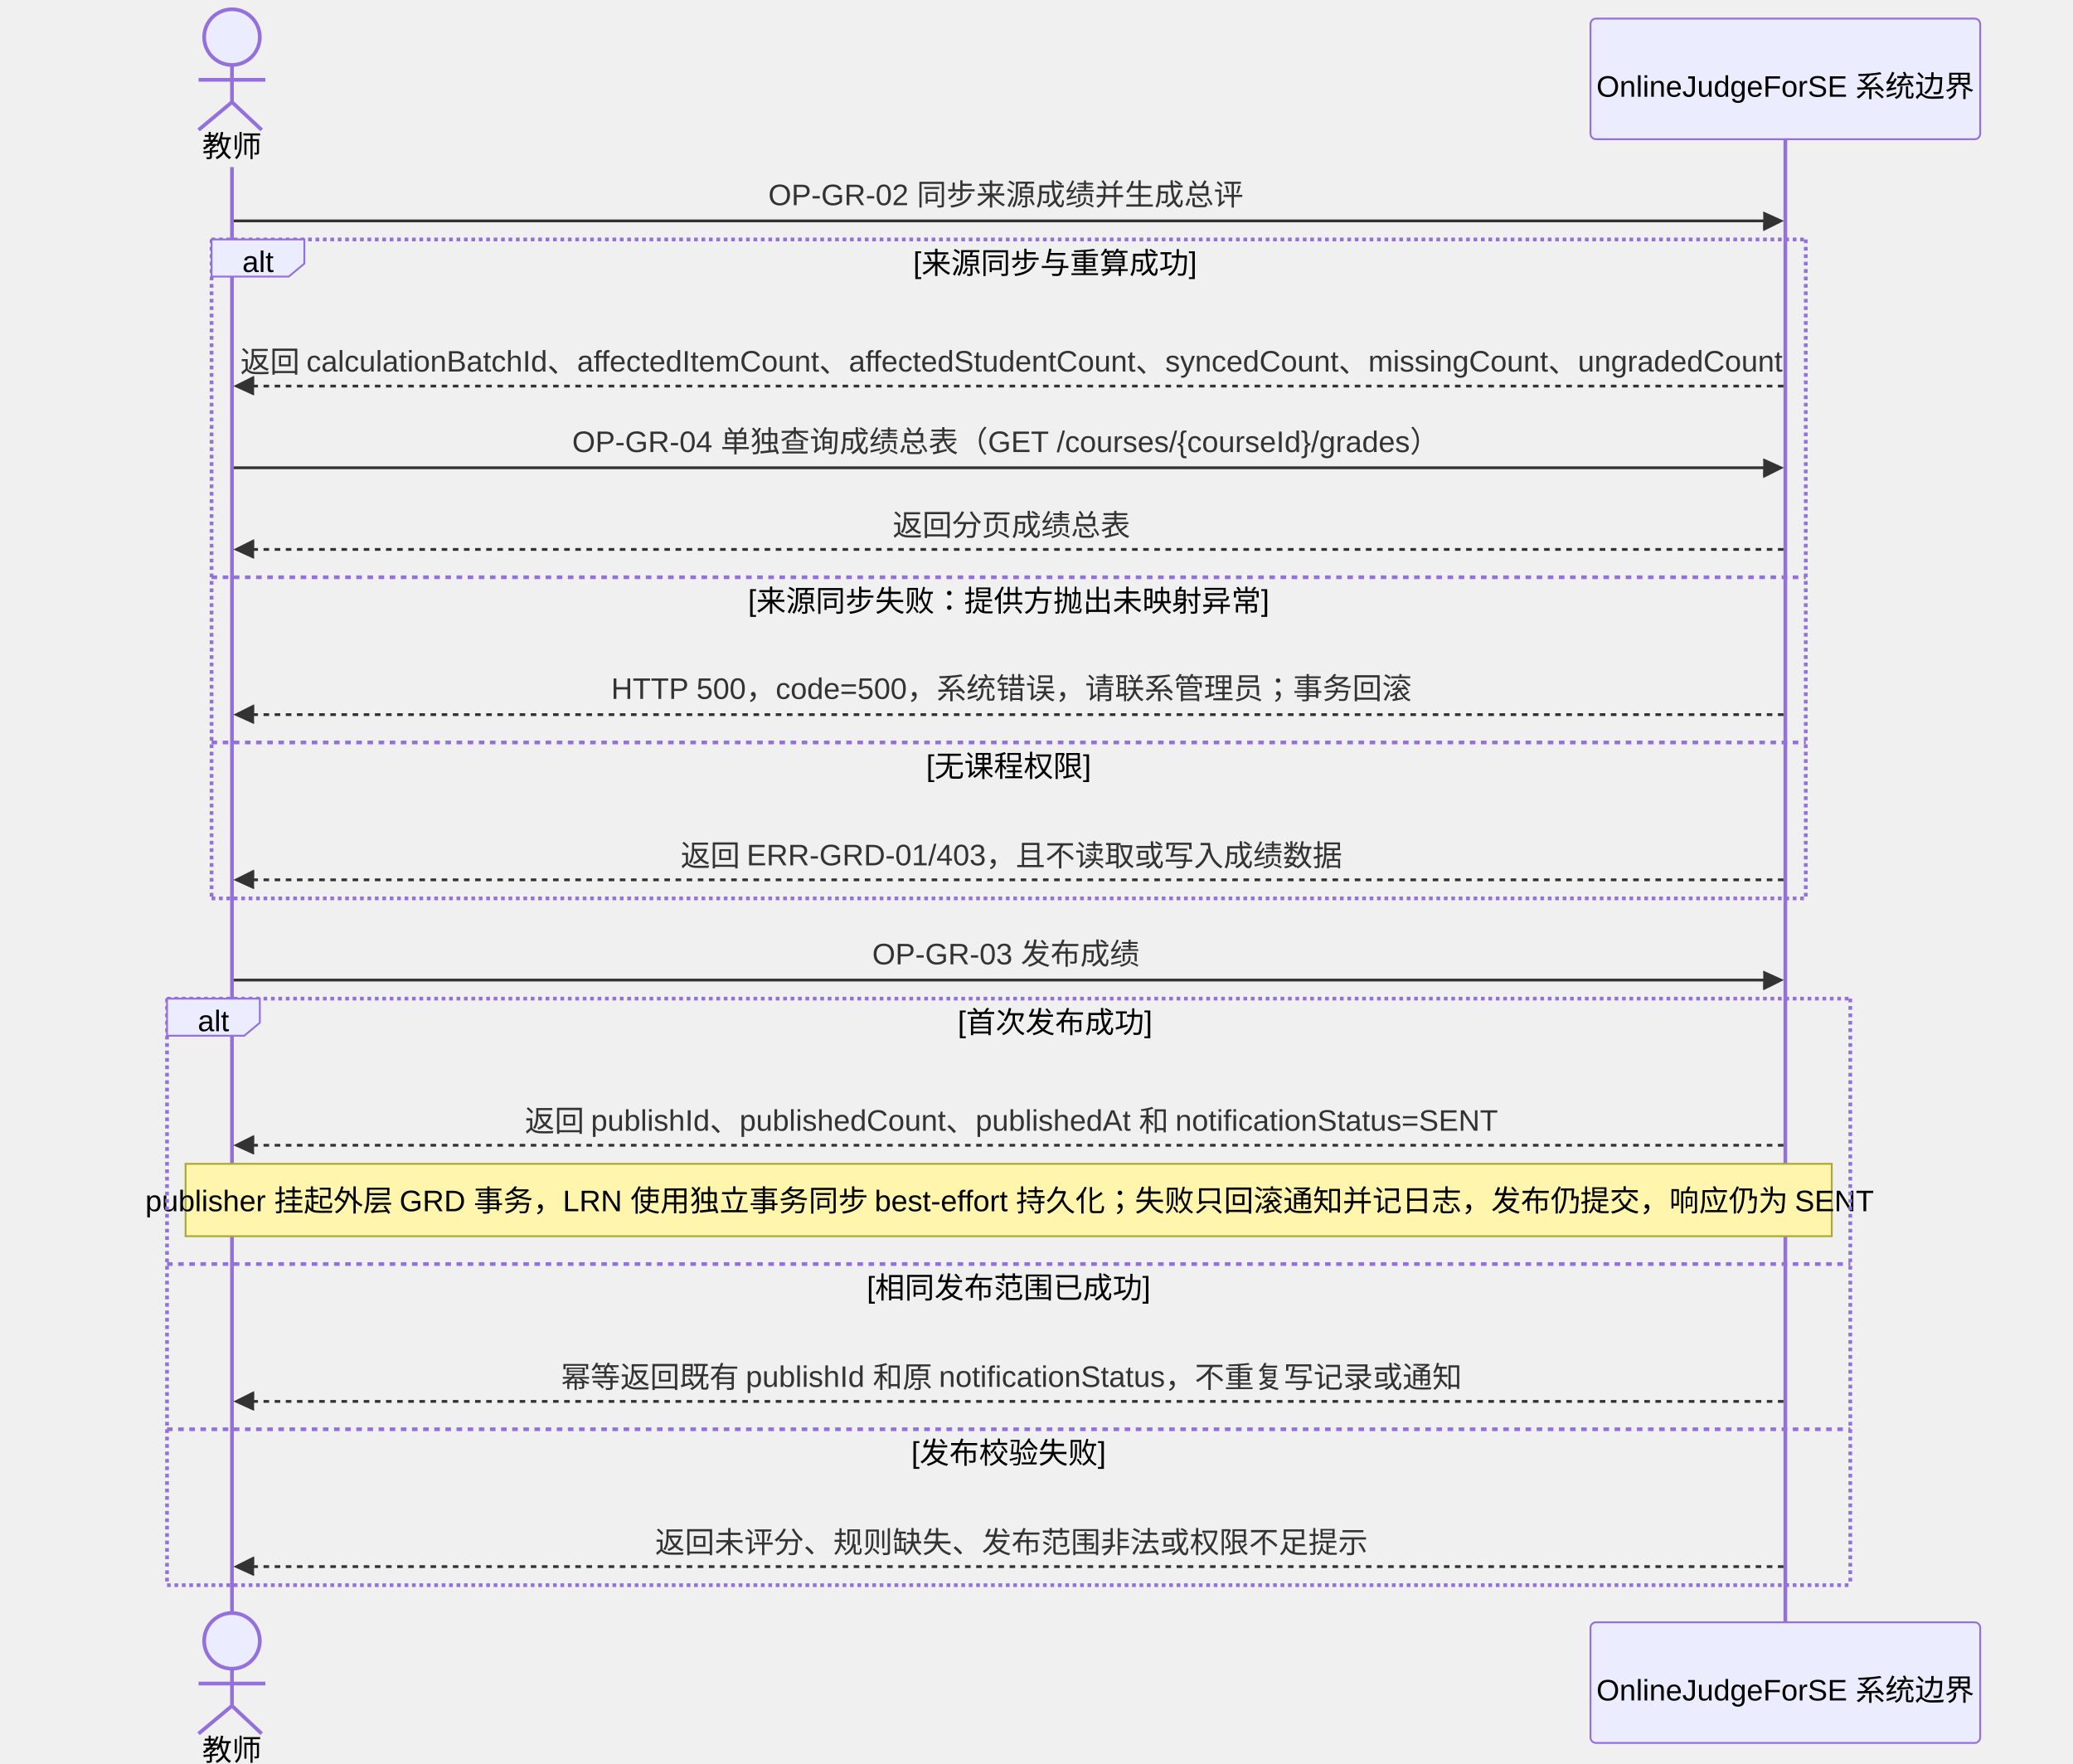
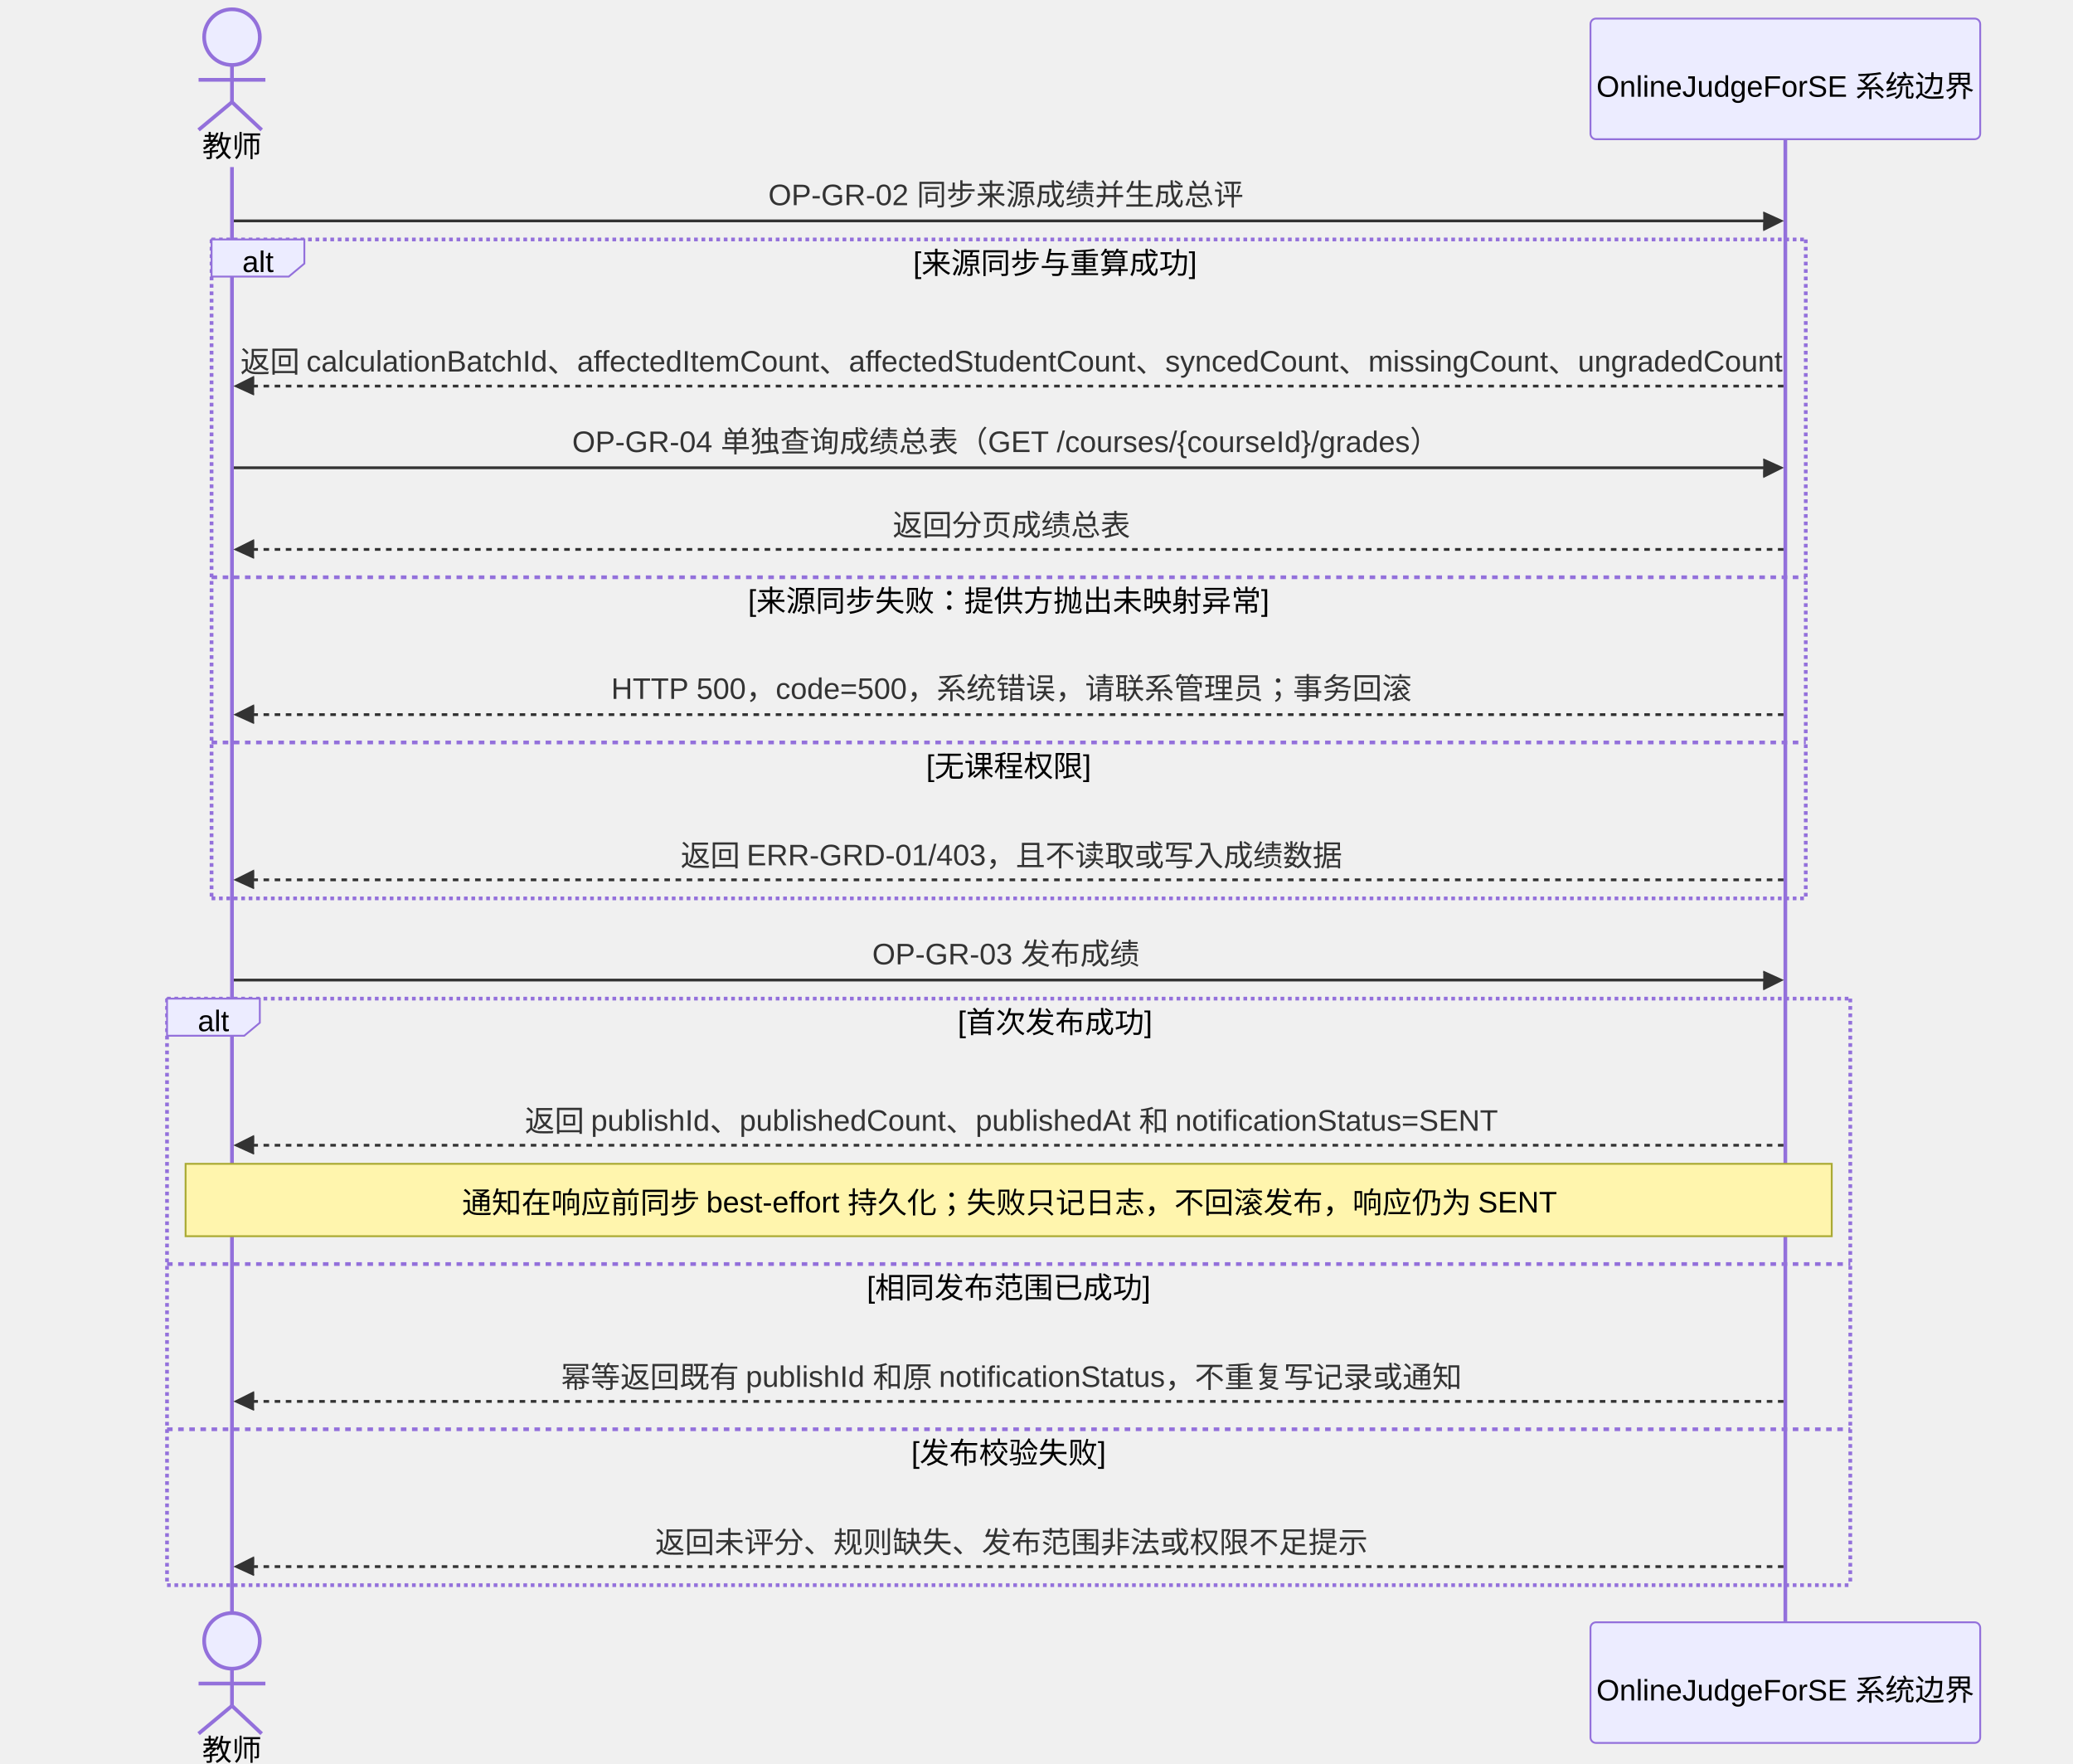
<svg xmlns="http://www.w3.org/2000/svg" id="my-svg" width="100%" style="max-width: 1117px; background-color: white;" viewBox="-50 -10 1117 950" role="graphics-document document" aria-roledescription="sequence">
  <g>
    <rect x="807" y="864" fill="#eaeaea" stroke="#666" width="210" height="65" name="System" rx="3" ry="3" class="actor actor-bottom" />
    <text x="912" y="896.5" dominant-baseline="central" alignment-baseline="central" class="actor actor-box" style="text-anchor: middle; font-size: 16px; font-weight: 400;">
      <tspan x="912" dy="0">OnlineJudgeForSE 系统边界</tspan>
    </text>
  </g>
  <g />
  <g>
    <line id="actor1" x1="912" y1="65" x2="912" y2="864" class="actor-line 200" stroke-width="0.5px" stroke="#999" name="System" data-et="life-line" data-id="System" />
    <g id="root-1" data-et="participant" data-type="participant" data-id="System">
      <rect x="807" y="0" fill="#eaeaea" stroke="#666" width="210" height="65" name="System" rx="3" ry="3" class="actor actor-top" />
      <text x="912" y="32.5" dominant-baseline="central" alignment-baseline="central" class="actor actor-box" style="text-anchor: middle; font-size: 16px; font-weight: 400;">
        <tspan x="912" dy="0">OnlineJudgeForSE 系统边界</tspan>
      </text>
    </g>
  </g>
  <g>
    <line id="actor0" x1="75" y1="80" x2="75" y2="864" class="actor-line 200" stroke-width="0.5px" stroke="#999" name="Teacher" data-et="life-line" data-id="Teacher" />
  </g>
  <style>#my-svg{font-family:"trebuchet ms",verdana,arial,sans-serif;font-size:16px;fill:#333;}@keyframes edge-animation-frame{from{stroke-dashoffset:0;}}@keyframes dash{to{stroke-dashoffset:0;}}#my-svg .edge-animation-slow{stroke-dasharray:9,5!important;stroke-dashoffset:900;animation:dash 50s linear infinite;stroke-linecap:round;}#my-svg .edge-animation-fast{stroke-dasharray:9,5!important;stroke-dashoffset:900;animation:dash 20s linear infinite;stroke-linecap:round;}#my-svg .error-icon{fill:#552222;}#my-svg .error-text{fill:#552222;stroke:#552222;}#my-svg .edge-thickness-normal{stroke-width:1px;}#my-svg .edge-thickness-thick{stroke-width:3.5px;}#my-svg .edge-pattern-solid{stroke-dasharray:0;}#my-svg .edge-thickness-invisible{stroke-width:0;fill:none;}#my-svg .edge-pattern-dashed{stroke-dasharray:3;}#my-svg .edge-pattern-dotted{stroke-dasharray:2;}#my-svg .marker{fill:#333333;stroke:#333333;}#my-svg .marker.cross{stroke:#333333;}#my-svg svg{font-family:"trebuchet ms",verdana,arial,sans-serif;font-size:16px;}#my-svg p{margin:0;}#my-svg .actor{stroke:#9370DB;fill:#ECECFF;stroke-width:1;}#my-svg rect.actor.outer-path[data-look="neo"]{filter:drop-shadow(1px 2px 2px rgba(185, 185, 185, 1));}#my-svg rect.note[data-look="neo"]{stroke:#aaaa33;fill:#fff5ad;filter:drop-shadow(1px 2px 2px rgba(185, 185, 185, 1));}#my-svg text.actor&gt;tspan{fill:black;stroke:none;}#my-svg .actor-line{stroke:#9370DB;}#my-svg .innerArc{stroke-width:1.5;stroke-dasharray:none;}#my-svg .messageLine0{stroke-width:1.5;stroke-dasharray:none;stroke:#333;}#my-svg .messageLine1{stroke-width:1.5;stroke-dasharray:2,2;stroke:#333;}#my-svg [id$="-arrowhead"] path{fill:#333;stroke:#333;}#my-svg .sequenceNumber{fill:white;}#my-svg [id$="-sequencenumber"]{fill:#333;}#my-svg [id$="-crosshead"] path{fill:#333;stroke:#333;}#my-svg .messageText{fill:#333;stroke:none;}#my-svg .labelBox{stroke:#9370DB;fill:#ECECFF;filter:none;}#my-svg .labelText,#my-svg .labelText&gt;tspan{fill:black;stroke:none;}#my-svg .loopText,#my-svg .loopText&gt;tspan{fill:black;stroke:none;}#my-svg .sectionTitle,#my-svg .sectionTitle&gt;tspan{fill:black;stroke:none;}#my-svg .loopLine{stroke-width:2px;stroke-dasharray:2,2;stroke:#9370DB;fill:#9370DB;}#my-svg .note{stroke:#aaaa33;fill:#fff5ad;}#my-svg .noteText,#my-svg .noteText&gt;tspan{fill:black;stroke:none;font-weight:normal;}#my-svg .activation0{fill:#f4f4f4;stroke:#666;}#my-svg .activation1{fill:#f4f4f4;stroke:#666;}#my-svg .activation2{fill:#f4f4f4;stroke:#666;}#my-svg .actorPopupMenu{position:absolute;}#my-svg .actorPopupMenuPanel{position:absolute;fill:#ECECFF;box-shadow:0px 8px 16px 0px rgba(0,0,0,0.2);filter:drop-shadow(3px 5px 2px rgb(0 0 0 / 0.4));}#my-svg .actor-man circle,#my-svg line{fill:#ECECFF;stroke-width:2px;}#my-svg g rect.rect{filter:drop-shadow(1px 2px 2px rgba(185, 185, 185, 1));stroke:#9370DB;}#my-svg .node .neo-node{stroke:#9370DB;}#my-svg [data-look="neo"].node rect,#my-svg [data-look="neo"].cluster rect,#my-svg [data-look="neo"].node polygon{stroke:#9370DB;filter:drop-shadow(1px 2px 2px rgba(185, 185, 185, 1));}#my-svg [data-look="neo"].node path{stroke:#9370DB;stroke-width:1px;}#my-svg [data-look="neo"].node .outer-path{filter:drop-shadow(1px 2px 2px rgba(185, 185, 185, 1));}#my-svg [data-look="neo"].node .neo-line path{stroke:#9370DB;filter:none;}#my-svg [data-look="neo"].node circle{stroke:#9370DB;filter:drop-shadow(1px 2px 2px rgba(185, 185, 185, 1));}#my-svg [data-look="neo"].node circle .state-start{fill:#000000;}#my-svg [data-look="neo"].icon-shape .icon{fill:#9370DB;filter:drop-shadow(1px 2px 2px rgba(185, 185, 185, 1));}#my-svg [data-look="neo"].icon-shape .icon-neo path{stroke:#9370DB;filter:drop-shadow(1px 2px 2px rgba(185, 185, 185, 1));}#my-svg :root{--mermaid-font-family:"trebuchet ms",verdana,arial,sans-serif;}</style>
  <g />
  <defs>
    <symbol id="my-svg-computer" width="24" height="24">
      <path transform="scale(.5)" d="M2 2v13h20v-13h-20zm18 11h-16v-9h16v9zm-10.228 6l.466-1h3.524l.467 1h-4.457zm14.228 3h-24l2-6h2.104l-1.33 4h18.45l-1.297-4h2.073l2 6zm-5-10h-14v-7h14v7z" />
    </symbol>
  </defs>
  <defs>
    <symbol id="my-svg-database" fill-rule="evenodd" clip-rule="evenodd">
      <path transform="scale(.5)" d="M12.258.001l.256.004.255.005.253.008.251.01.249.012.247.015.246.016.242.019.241.02.239.023.236.024.233.027.231.028.229.031.225.032.223.034.22.036.217.038.214.04.211.041.208.043.205.045.201.046.198.048.194.05.191.051.187.053.183.054.18.056.175.057.172.059.168.06.163.061.16.063.155.064.15.066.074.033.073.033.071.034.07.034.069.035.068.035.067.035.066.035.064.036.064.036.062.036.06.036.06.037.058.037.058.037.055.038.055.038.053.038.052.038.051.039.05.039.048.039.047.039.045.04.044.04.043.04.041.04.04.041.039.041.037.041.036.041.034.041.033.042.032.042.03.042.029.042.027.042.026.043.024.043.023.043.021.043.02.043.018.044.017.043.015.044.013.044.012.044.011.045.009.044.007.045.006.045.004.045.002.045.001.045v17l-.001.045-.002.045-.004.045-.006.045-.007.045-.009.044-.011.045-.012.044-.013.044-.015.044-.017.043-.018.044-.02.043-.021.043-.023.043-.024.043-.026.043-.027.042-.029.042-.03.042-.032.042-.033.042-.034.041-.036.041-.037.041-.039.041-.04.041-.041.04-.043.04-.044.04-.045.04-.047.039-.048.039-.05.039-.051.039-.052.038-.053.038-.055.038-.055.038-.058.037-.058.037-.06.037-.06.036-.062.036-.064.036-.064.036-.066.035-.067.035-.068.035-.069.035-.07.034-.071.034-.073.033-.074.033-.15.066-.155.064-.16.063-.163.061-.168.06-.172.059-.175.057-.18.056-.183.054-.187.053-.191.051-.194.05-.198.048-.201.046-.205.045-.208.043-.211.041-.214.04-.217.038-.22.036-.223.034-.225.032-.229.031-.231.028-.233.027-.236.024-.239.023-.241.02-.242.019-.246.016-.247.015-.249.012-.251.01-.253.008-.255.005-.256.004-.258.001-.258-.001-.256-.004-.255-.005-.253-.008-.251-.01-.249-.012-.247-.015-.245-.016-.243-.019-.241-.02-.238-.023-.236-.024-.234-.027-.231-.028-.228-.031-.226-.032-.223-.034-.22-.036-.217-.038-.214-.04-.211-.041-.208-.043-.204-.045-.201-.046-.198-.048-.195-.05-.19-.051-.187-.053-.184-.054-.179-.056-.176-.057-.172-.059-.167-.06-.164-.061-.159-.063-.155-.064-.151-.066-.074-.033-.072-.033-.072-.034-.07-.034-.069-.035-.068-.035-.067-.035-.066-.035-.064-.036-.063-.036-.062-.036-.061-.036-.06-.037-.058-.037-.057-.037-.056-.038-.055-.038-.053-.038-.052-.038-.051-.039-.049-.039-.049-.039-.046-.039-.046-.04-.044-.04-.043-.04-.041-.04-.04-.041-.039-.041-.037-.041-.036-.041-.034-.041-.033-.042-.032-.042-.03-.042-.029-.042-.027-.042-.026-.043-.024-.043-.023-.043-.021-.043-.02-.043-.018-.044-.017-.043-.015-.044-.013-.044-.012-.044-.011-.045-.009-.044-.007-.045-.006-.045-.004-.045-.002-.045-.001-.045v-17l.001-.045.002-.045.004-.045.006-.045.007-.045.009-.044.011-.045.012-.044.013-.044.015-.044.017-.043.018-.044.02-.043.021-.043.023-.043.024-.043.026-.043.027-.042.029-.042.03-.042.032-.042.033-.042.034-.041.036-.041.037-.041.039-.041.04-.041.041-.04.043-.04.044-.04.046-.04.046-.039.049-.039.049-.039.051-.039.052-.038.053-.038.055-.038.056-.038.057-.037.058-.037.06-.037.061-.036.062-.036.063-.036.064-.036.066-.035.067-.035.068-.035.069-.035.07-.034.072-.034.072-.033.074-.033.151-.066.155-.064.159-.063.164-.061.167-.06.172-.059.176-.057.179-.056.184-.054.187-.053.19-.051.195-.05.198-.048.201-.046.204-.045.208-.043.211-.041.214-.04.217-.038.22-.036.223-.034.226-.032.228-.031.231-.028.234-.027.236-.024.238-.023.241-.02.243-.019.245-.016.247-.015.249-.012.251-.01.253-.008.255-.005.256-.004.258-.001.258.001zm-9.258 20.499v.01l.001.021.003.021.004.022.005.021.006.022.007.022.009.023.01.022.011.023.012.023.013.023.015.023.016.024.017.023.018.024.019.024.021.024.022.025.023.024.024.025.052.049.056.05.061.051.066.051.07.051.075.051.079.052.084.052.088.052.092.052.097.052.102.051.105.052.11.052.114.051.119.051.123.051.127.05.131.05.135.05.139.048.144.049.147.047.152.047.155.047.16.045.163.045.167.043.171.043.176.041.178.041.183.039.187.039.19.037.194.035.197.035.202.033.204.031.209.03.212.029.216.027.219.025.222.024.226.021.23.02.233.018.236.016.24.015.243.012.246.01.249.008.253.005.256.004.259.001.26-.001.257-.004.254-.005.25-.008.247-.011.244-.012.241-.014.237-.016.233-.018.231-.021.226-.021.224-.024.22-.026.216-.027.212-.028.21-.031.205-.031.202-.034.198-.034.194-.036.191-.037.187-.039.183-.04.179-.04.175-.042.172-.043.168-.044.163-.045.16-.046.155-.046.152-.047.148-.048.143-.049.139-.049.136-.05.131-.05.126-.05.123-.051.118-.052.114-.051.11-.052.106-.052.101-.052.096-.052.092-.052.088-.053.083-.051.079-.052.074-.052.07-.051.065-.051.06-.051.056-.05.051-.05.023-.024.023-.025.021-.024.02-.024.019-.024.018-.024.017-.024.015-.023.014-.024.013-.023.012-.023.01-.023.01-.022.008-.022.006-.022.006-.022.004-.022.004-.021.001-.021.001-.021v-4.127l-.077.055-.08.053-.083.054-.085.053-.087.052-.09.052-.093.051-.095.05-.097.05-.1.049-.102.049-.105.048-.106.047-.109.047-.111.046-.114.045-.115.045-.118.044-.12.043-.122.042-.124.042-.126.041-.128.04-.13.04-.132.038-.134.038-.135.037-.138.037-.139.035-.142.035-.143.034-.144.033-.147.032-.148.031-.15.03-.151.03-.153.029-.154.027-.156.027-.158.026-.159.025-.161.024-.162.023-.163.022-.165.021-.166.02-.167.019-.169.018-.169.017-.171.016-.173.015-.173.014-.175.013-.175.012-.177.011-.178.01-.179.008-.179.008-.181.006-.182.005-.182.004-.184.003-.184.002h-.37l-.184-.002-.184-.003-.182-.004-.182-.005-.181-.006-.179-.008-.179-.008-.178-.01-.176-.011-.176-.012-.175-.013-.173-.014-.172-.015-.171-.016-.17-.017-.169-.018-.167-.019-.166-.02-.165-.021-.163-.022-.162-.023-.161-.024-.159-.025-.157-.026-.156-.027-.155-.027-.153-.029-.151-.03-.15-.03-.148-.031-.146-.032-.145-.033-.143-.034-.141-.035-.14-.035-.137-.037-.136-.037-.134-.038-.132-.038-.13-.04-.128-.04-.126-.041-.124-.042-.122-.042-.12-.044-.117-.043-.116-.045-.113-.045-.112-.046-.109-.047-.106-.047-.105-.048-.102-.049-.1-.049-.097-.05-.095-.05-.093-.052-.09-.051-.087-.052-.085-.053-.083-.054-.08-.054-.077-.054v4.127zm0-5.654v.011l.001.021.003.021.004.021.005.022.006.022.007.022.009.022.01.022.011.023.012.023.013.023.015.024.016.023.017.024.018.024.019.024.021.024.022.024.023.025.024.024.052.05.056.05.061.05.066.051.07.051.075.052.079.051.084.052.088.052.092.052.097.052.102.052.105.052.11.051.114.051.119.052.123.05.127.051.131.05.135.049.139.049.144.048.147.048.152.047.155.046.16.045.163.045.167.044.171.042.176.042.178.04.183.04.187.038.19.037.194.036.197.034.202.033.204.032.209.03.212.028.216.027.219.025.222.024.226.022.23.02.233.018.236.016.24.014.243.012.246.01.249.008.253.006.256.003.259.001.26-.001.257-.003.254-.006.25-.008.247-.01.244-.012.241-.015.237-.016.233-.018.231-.02.226-.022.224-.024.22-.025.216-.027.212-.029.21-.03.205-.032.202-.033.198-.035.194-.036.191-.037.187-.039.183-.039.179-.041.175-.042.172-.043.168-.044.163-.045.16-.045.155-.047.152-.047.148-.048.143-.048.139-.05.136-.049.131-.05.126-.051.123-.051.118-.051.114-.052.11-.052.106-.052.101-.052.096-.052.092-.052.088-.052.083-.052.079-.052.074-.051.07-.052.065-.051.06-.05.056-.051.051-.049.023-.025.023-.024.021-.025.02-.024.019-.024.018-.024.017-.024.015-.023.014-.023.013-.024.012-.022.01-.023.01-.023.008-.022.006-.022.006-.022.004-.021.004-.022.001-.021.001-.021v-4.139l-.077.054-.08.054-.083.054-.085.052-.087.053-.09.051-.093.051-.095.051-.097.05-.1.049-.102.049-.105.048-.106.047-.109.047-.111.046-.114.045-.115.044-.118.044-.12.044-.122.042-.124.042-.126.041-.128.04-.13.039-.132.039-.134.038-.135.037-.138.036-.139.036-.142.035-.143.033-.144.033-.147.033-.148.031-.15.03-.151.03-.153.028-.154.028-.156.027-.158.026-.159.025-.161.024-.162.023-.163.022-.165.021-.166.02-.167.019-.169.018-.169.017-.171.016-.173.015-.173.014-.175.013-.175.012-.177.011-.178.009-.179.009-.179.007-.181.007-.182.005-.182.004-.184.003-.184.002h-.37l-.184-.002-.184-.003-.182-.004-.182-.005-.181-.007-.179-.007-.179-.009-.178-.009-.176-.011-.176-.012-.175-.013-.173-.014-.172-.015-.171-.016-.17-.017-.169-.018-.167-.019-.166-.02-.165-.021-.163-.022-.162-.023-.161-.024-.159-.025-.157-.026-.156-.027-.155-.028-.153-.028-.151-.03-.15-.03-.148-.031-.146-.033-.145-.033-.143-.033-.141-.035-.14-.036-.137-.036-.136-.037-.134-.038-.132-.039-.13-.039-.128-.04-.126-.041-.124-.042-.122-.043-.12-.043-.117-.044-.116-.044-.113-.046-.112-.046-.109-.046-.106-.047-.105-.048-.102-.049-.1-.049-.097-.05-.095-.051-.093-.051-.09-.051-.087-.053-.085-.052-.083-.054-.08-.054-.077-.054v4.139zm0-5.666v.011l.001.02.003.022.004.021.005.022.006.021.007.022.009.023.01.022.011.023.012.023.013.023.015.023.016.024.017.024.018.023.019.024.021.025.022.024.023.024.024.025.052.05.056.05.061.05.066.051.07.051.075.052.079.051.084.052.088.052.092.052.097.052.102.052.105.051.11.052.114.051.119.051.123.051.127.05.131.05.135.05.139.049.144.048.147.048.152.047.155.046.16.045.163.045.167.043.171.043.176.042.178.04.183.04.187.038.19.037.194.036.197.034.202.033.204.032.209.03.212.028.216.027.219.025.222.024.226.021.23.02.233.018.236.017.24.014.243.012.246.01.249.008.253.006.256.003.259.001.26-.001.257-.003.254-.006.25-.008.247-.01.244-.013.241-.014.237-.016.233-.018.231-.02.226-.022.224-.024.22-.025.216-.027.212-.029.21-.03.205-.032.202-.033.198-.035.194-.036.191-.037.187-.039.183-.039.179-.041.175-.042.172-.043.168-.044.163-.045.16-.045.155-.047.152-.047.148-.048.143-.049.139-.049.136-.049.131-.051.126-.05.123-.051.118-.052.114-.051.11-.052.106-.052.101-.052.096-.052.092-.052.088-.052.083-.052.079-.052.074-.052.07-.051.065-.051.06-.051.056-.05.051-.049.023-.025.023-.025.021-.024.02-.024.019-.024.018-.024.017-.024.015-.023.014-.024.013-.023.012-.023.01-.022.01-.023.008-.022.006-.022.006-.022.004-.022.004-.021.001-.021.001-.021v-4.153l-.077.054-.08.054-.083.053-.085.053-.087.053-.09.051-.093.051-.095.051-.097.05-.1.049-.102.048-.105.048-.106.048-.109.046-.111.046-.114.046-.115.044-.118.044-.12.043-.122.043-.124.042-.126.041-.128.04-.13.039-.132.039-.134.038-.135.037-.138.036-.139.036-.142.034-.143.034-.144.033-.147.032-.148.032-.15.03-.151.03-.153.028-.154.028-.156.027-.158.026-.159.024-.161.024-.162.023-.163.023-.165.021-.166.02-.167.019-.169.018-.169.017-.171.016-.173.015-.173.014-.175.013-.175.012-.177.01-.178.01-.179.009-.179.007-.181.006-.182.006-.182.004-.184.003-.184.001-.185.001-.185-.001-.184-.001-.184-.003-.182-.004-.182-.006-.181-.006-.179-.007-.179-.009-.178-.01-.176-.01-.176-.012-.175-.013-.173-.014-.172-.015-.171-.016-.17-.017-.169-.018-.167-.019-.166-.02-.165-.021-.163-.023-.162-.023-.161-.024-.159-.024-.157-.026-.156-.027-.155-.028-.153-.028-.151-.03-.15-.03-.148-.032-.146-.032-.145-.033-.143-.034-.141-.034-.14-.036-.137-.036-.136-.037-.134-.038-.132-.039-.13-.039-.128-.041-.126-.041-.124-.041-.122-.043-.12-.043-.117-.044-.116-.044-.113-.046-.112-.046-.109-.046-.106-.048-.105-.048-.102-.048-.1-.05-.097-.049-.095-.051-.093-.051-.09-.052-.087-.052-.085-.053-.083-.053-.08-.054-.077-.054v4.153zm8.74-8.179l-.257.004-.254.005-.25.008-.247.011-.244.012-.241.014-.237.016-.233.018-.231.021-.226.022-.224.023-.22.026-.216.027-.212.028-.21.031-.205.032-.202.033-.198.034-.194.036-.191.038-.187.038-.183.04-.179.041-.175.042-.172.043-.168.043-.163.045-.16.046-.155.046-.152.048-.148.048-.143.048-.139.049-.136.05-.131.05-.126.051-.123.051-.118.051-.114.052-.11.052-.106.052-.101.052-.096.052-.092.052-.088.052-.083.052-.079.052-.074.051-.07.052-.065.051-.06.05-.056.05-.051.05-.023.025-.023.024-.021.024-.02.025-.019.024-.018.024-.017.023-.015.024-.014.023-.013.023-.012.023-.01.023-.01.022-.008.022-.006.023-.006.021-.004.022-.004.021-.001.021-.001.021.001.021.001.021.004.021.004.022.006.021.006.023.008.022.01.022.01.023.012.023.013.023.014.023.015.024.017.023.018.024.019.024.02.025.021.024.023.024.023.025.051.05.056.05.06.05.065.051.07.052.074.051.079.052.083.052.088.052.092.052.096.052.101.052.106.052.11.052.114.052.118.051.123.051.126.051.131.05.136.05.139.049.143.048.148.048.152.048.155.046.16.046.163.045.168.043.172.043.175.042.179.041.183.04.187.038.191.038.194.036.198.034.202.033.205.032.21.031.212.028.216.027.22.026.224.023.226.022.231.021.233.018.237.016.241.014.244.012.247.011.25.008.254.005.257.004.26.001.26-.001.257-.004.254-.005.25-.008.247-.011.244-.012.241-.014.237-.016.233-.018.231-.021.226-.022.224-.023.22-.026.216-.027.212-.028.21-.031.205-.032.202-.033.198-.034.194-.036.191-.038.187-.038.183-.04.179-.041.175-.042.172-.043.168-.043.163-.045.16-.046.155-.046.152-.048.148-.048.143-.048.139-.049.136-.05.131-.05.126-.051.123-.051.118-.051.114-.052.11-.052.106-.052.101-.052.096-.052.092-.052.088-.052.083-.052.079-.052.074-.051.07-.052.065-.051.06-.05.056-.05.051-.05.023-.025.023-.024.021-.024.02-.025.019-.024.018-.024.017-.023.015-.024.014-.023.013-.023.012-.023.01-.023.01-.022.008-.022.006-.023.006-.021.004-.022.004-.021.001-.021.001-.021-.001-.021-.001-.021-.004-.021-.004-.022-.006-.021-.006-.023-.008-.022-.01-.022-.01-.023-.012-.023-.013-.023-.014-.023-.015-.024-.017-.023-.018-.024-.019-.024-.02-.025-.021-.024-.023-.024-.023-.025-.051-.05-.056-.05-.06-.05-.065-.051-.07-.052-.074-.051-.079-.052-.083-.052-.088-.052-.092-.052-.096-.052-.101-.052-.106-.052-.11-.052-.114-.052-.118-.051-.123-.051-.126-.051-.131-.05-.136-.05-.139-.049-.143-.048-.148-.048-.152-.048-.155-.046-.16-.046-.163-.045-.168-.043-.172-.043-.175-.042-.179-.041-.183-.04-.187-.038-.191-.038-.194-.036-.198-.034-.202-.033-.205-.032-.21-.031-.212-.028-.216-.027-.22-.026-.224-.023-.226-.022-.231-.021-.233-.018-.237-.016-.241-.014-.244-.012-.247-.011-.25-.008-.254-.005-.257-.004-.26-.001-.26.001z" />
    </symbol>
  </defs>
  <defs>
    <symbol id="my-svg-clock" width="24" height="24">
      <path transform="scale(.5)" d="M12 2c5.514 0 10 4.486 10 10s-4.486 10-10 10-10-4.486-10-10 4.486-10 10-10zm0-2c-6.627 0-12 5.373-12 12s5.373 12 12 12 12-5.373 12-12-5.373-12-12-12zm5.848 12.459c.202.038.202.333.001.372-1.907.361-6.045 1.111-6.547 1.111-.719 0-1.301-.582-1.301-1.301 0-.512.77-5.447 1.125-7.445.034-.192.312-.181.343.014l.985 6.238 5.394 1.011z" />
    </symbol>
  </defs>
  <defs>
    <marker id="my-svg-arrowhead" refX="7.9" refY="5" markerUnits="userSpaceOnUse" markerWidth="12" markerHeight="12" orient="auto-start-reverse">
      <path d="M -1 0 L 10 5 L 0 10 z" />
    </marker>
  </defs>
  <defs>
    <marker id="my-svg-crosshead" markerWidth="15" markerHeight="8" orient="auto" refX="4" refY="4.5">
      <path fill="none" stroke="#000000" stroke-width="1pt" d="M 1,2 L 6,7 M 6,2 L 1,7" style="stroke-dasharray: 0, 0;" />
    </marker>
  </defs>
  <defs>
    <marker id="my-svg-filled-head" refX="15.5" refY="7" markerWidth="20" markerHeight="28" orient="auto">
      <path d="M 18,7 L9,13 L14,7 L9,1 Z" />
    </marker>
  </defs>
  <defs>
    <marker id="my-svg-sequencenumber" refX="15" refY="15" markerWidth="60" markerHeight="40" orient="auto">
      <circle cx="15" cy="15" r="6" />
    </marker>
  </defs>
  <defs>
    <marker id="my-svg-solidTopArrowHead" refX="7.9" refY="7.25" markerUnits="userSpaceOnUse" markerWidth="12" markerHeight="12" orient="auto-start-reverse">
      <path d="M 0 0 L 10 8 L 0 8 z" />
    </marker>
  </defs>
  <defs>
    <marker id="my-svg-solidBottomArrowHead" refX="7.9" refY="0.75" markerUnits="userSpaceOnUse" markerWidth="12" markerHeight="12" orient="auto-start-reverse">
      <path d="M 0 0 L 10 0 L 0 8 z" />
    </marker>
  </defs>
  <defs>
    <marker id="my-svg-stickTopArrowHead" refX="7.5" refY="7" markerUnits="userSpaceOnUse" markerWidth="12" markerHeight="12" orient="auto-start-reverse">
      <path d="M 0 0 L 7 7" stroke="black" stroke-width="1.5" fill="none" />
    </marker>
  </defs>
  <defs>
    <marker id="my-svg-stickBottomArrowHead" refX="7.5" refY="0" markerUnits="userSpaceOnUse" markerWidth="12" markerHeight="12" orient="auto-start-reverse">
      <path d="M 0 7 L 7 0" stroke="black" stroke-width="1.5" fill="none" />
    </marker>
  </defs>
  <g data-et="control-structure" data-id="i9">
    <line x1="64" y1="119" x2="923" y2="119" class="loopLine" />
    <line x1="923" y1="119" x2="923" y2="474" class="loopLine" />
    <line x1="64" y1="474" x2="923" y2="474" class="loopLine" />
    <line x1="64" y1="119" x2="64" y2="474" class="loopLine" />
    <line x1="64" y1="301" x2="923" y2="301" class="loopLine" style="stroke-dasharray: 3, 3;" />
    <line x1="64" y1="390" x2="923" y2="390" class="loopLine" style="stroke-dasharray: 3, 3;" />
    <polygon points="64,119 114,119 114,132 105.6,139 64,139" class="labelBox" />
    <text x="89" y="132" text-anchor="middle" dominant-baseline="middle" alignment-baseline="middle" class="labelText" style="font-size: 16px; font-weight: 400;">alt</text>
    <text x="518.5" y="137" text-anchor="middle" class="loopText" style="font-size: 16px; font-weight: 400;">
      <tspan x="518.5">[来源同步与重算成功]</tspan>
    </text>
    <text x="493.5" y="319" text-anchor="middle" class="sectionTitle" style="font-size: 16px; font-weight: 400;">[来源同步失败：提供方抛出未映射异常]</text>
    <text x="493.5" y="408" text-anchor="middle" class="sectionTitle" style="font-size: 16px; font-weight: 400;">[无课程权限]</text>
  </g>
  <g data-et="note" data-id="i13">
    <rect x="50" y="617" fill="#EDF2AE" stroke="#666" width="887" height="39" class="note" />
    <text x="494" y="622" text-anchor="middle" dominant-baseline="middle" alignment-baseline="middle" class="noteText" dy="1em" style="font-size: 16px; font-weight: 400;">
-       <tspan x="494">publisher 挂起外层 GRD 事务，LRN 使用独立事务同步 best-effort 持久化；失败只回滚通知并记日志，发布仍提交，响应仍为 SENT</tspan>
+       <tspan x="494">通知在响应前同步 best-effort 持久化；失败只记日志，不回滚发布，响应仍为 SENT</tspan>
    </text>
  </g>
  <g data-et="control-structure" data-id="i18">
    <line x1="40" y1="528" x2="947" y2="528" class="loopLine" />
    <line x1="947" y1="528" x2="947" y2="844" class="loopLine" />
    <line x1="40" y1="844" x2="947" y2="844" class="loopLine" />
    <line x1="40" y1="528" x2="40" y2="844" class="loopLine" />
    <line x1="40" y1="671" x2="947" y2="671" class="loopLine" style="stroke-dasharray: 3, 3;" />
    <line x1="40" y1="760" x2="947" y2="760" class="loopLine" style="stroke-dasharray: 3, 3;" />
    <polygon points="40,528 90,528 90,541 81.6,548 40,548" class="labelBox" />
    <text x="65" y="541" text-anchor="middle" dominant-baseline="middle" alignment-baseline="middle" class="labelText" style="font-size: 16px; font-weight: 400;">alt</text>
    <text x="518.5" y="546" text-anchor="middle" class="loopText" style="font-size: 16px; font-weight: 400;">
      <tspan x="518.5">[首次发布成功]</tspan>
    </text>
    <text x="493.5" y="689" text-anchor="middle" class="sectionTitle" style="font-size: 16px; font-weight: 400;">[相同发布范围已成功]</text>
    <text x="493.5" y="778" text-anchor="middle" class="sectionTitle" style="font-size: 16px; font-weight: 400;">[发布校验失败]</text>
  </g>
  <g class="actor-man actor-top" name="Teacher" data-et="participant" data-type="actor" data-id="Teacher" style="stroke: rgb(147, 112, 219);">
    <line id="actor-man-torso0" x1="75" y1="25" x2="75" y2="45" />
    <line id="actor-man-arms0" x1="57" y1="33" x2="93" y2="33" />
    <line x1="57" y1="60" x2="75" y2="45" />
    <line x1="75" y1="45" x2="91" y2="60" />
    <circle cx="75" cy="10" r="15" width="150" height="65" />
    <text x="75" y="67.5" dominant-baseline="central" alignment-baseline="central" class="actor actor-man" style="text-anchor: middle; font-size: 16px; font-weight: 400;">
      <tspan x="75" dy="0">教师</tspan>
    </text>
  </g>
  <text x="492" y="80" text-anchor="middle" dominant-baseline="middle" alignment-baseline="middle" class="messageText" dy="1em" style="font-size: 16px; font-weight: 400;">OP-GR-02 同步来源成绩并生成总评</text>
  <line x1="76" y1="109" x2="908" y2="109" class="messageLine0" data-et="message" data-id="i0" data-from="Teacher" data-to="System" stroke-width="2" stroke="none" marker-end="url(#my-svg-arrowhead)" style="fill: none;" />
  <text x="495" y="169" text-anchor="middle" dominant-baseline="middle" alignment-baseline="middle" class="messageText" dy="1em" style="font-size: 16px; font-weight: 400;">返回 calculationBatchId、affectedItemCount、affectedStudentCount、syncedCount、missingCount、ungradedCount</text>
  <line x1="911" y1="198" x2="79" y2="198" class="messageLine1" data-et="message" data-id="i2" data-from="System" data-to="Teacher" stroke-width="2" stroke="none" marker-end="url(#my-svg-arrowhead)" style="stroke-dasharray: 3, 3; fill: none;" />
  <text x="492" y="213" text-anchor="middle" dominant-baseline="middle" alignment-baseline="middle" class="messageText" dy="1em" style="font-size: 16px; font-weight: 400;">OP-GR-04 单独查询成绩总表（GET /courses/{courseId}/grades）</text>
  <line x1="76" y1="242" x2="908" y2="242" class="messageLine0" data-et="message" data-id="i3" data-from="Teacher" data-to="System" stroke-width="2" stroke="none" marker-end="url(#my-svg-arrowhead)" style="fill: none;" />
  <text x="495" y="257" text-anchor="middle" dominant-baseline="middle" alignment-baseline="middle" class="messageText" dy="1em" style="font-size: 16px; font-weight: 400;">返回分页成绩总表</text>
  <line x1="911" y1="286" x2="79" y2="286" class="messageLine1" data-et="message" data-id="i4" data-from="System" data-to="Teacher" stroke-width="2" stroke="none" marker-end="url(#my-svg-arrowhead)" style="stroke-dasharray: 3, 3; fill: none;" />
  <text x="495" y="346" text-anchor="middle" dominant-baseline="middle" alignment-baseline="middle" class="messageText" dy="1em" style="font-size: 16px; font-weight: 400;">HTTP 500，code=500，系统错误，请联系管理员；事务回滚</text>
  <line x1="911" y1="375" x2="79" y2="375" class="messageLine1" data-et="message" data-id="i6" data-from="System" data-to="Teacher" stroke-width="2" stroke="none" marker-end="url(#my-svg-arrowhead)" style="stroke-dasharray: 3, 3; fill: none;" />
  <text x="495" y="435" text-anchor="middle" dominant-baseline="middle" alignment-baseline="middle" class="messageText" dy="1em" style="font-size: 16px; font-weight: 400;">返回 ERR-GRD-01/403，且不读取或写入成绩数据</text>
  <line x1="911" y1="464" x2="79" y2="464" class="messageLine1" data-et="message" data-id="i8" data-from="System" data-to="Teacher" stroke-width="2" stroke="none" marker-end="url(#my-svg-arrowhead)" style="stroke-dasharray: 3, 3; fill: none;" />
  <text x="492" y="489" text-anchor="middle" dominant-baseline="middle" alignment-baseline="middle" class="messageText" dy="1em" style="font-size: 16px; font-weight: 400;">OP-GR-03 发布成绩</text>
  <line x1="76" y1="518" x2="908" y2="518" class="messageLine0" data-et="message" data-id="i10" data-from="Teacher" data-to="System" stroke-width="2" stroke="none" marker-end="url(#my-svg-arrowhead)" style="fill: none;" />
  <text x="495" y="578" text-anchor="middle" dominant-baseline="middle" alignment-baseline="middle" class="messageText" dy="1em" style="font-size: 16px; font-weight: 400;">返回 publishId、publishedCount、publishedAt 和 notificationStatus=SENT</text>
  <line x1="911" y1="607" x2="79" y2="607" class="messageLine1" data-et="message" data-id="i12" data-from="System" data-to="Teacher" stroke-width="2" stroke="none" marker-end="url(#my-svg-arrowhead)" style="stroke-dasharray: 3, 3; fill: none;" />
  <text x="495" y="716" text-anchor="middle" dominant-baseline="middle" alignment-baseline="middle" class="messageText" dy="1em" style="font-size: 16px; font-weight: 400;">幂等返回既有 publishId 和原 notificationStatus，不重复写记录或通知</text>
  <line x1="911" y1="745" x2="79" y2="745" class="messageLine1" data-et="message" data-id="i15" data-from="System" data-to="Teacher" stroke-width="2" stroke="none" marker-end="url(#my-svg-arrowhead)" style="stroke-dasharray: 3, 3; fill: none;" />
  <text x="495" y="805" text-anchor="middle" dominant-baseline="middle" alignment-baseline="middle" class="messageText" dy="1em" style="font-size: 16px; font-weight: 400;">返回未评分、规则缺失、发布范围非法或权限不足提示</text>
  <line x1="911" y1="834" x2="79" y2="834" class="messageLine1" data-et="message" data-id="i17" data-from="System" data-to="Teacher" stroke-width="2" stroke="none" marker-end="url(#my-svg-arrowhead)" style="stroke-dasharray: 3, 3; fill: none;" />
  <g class="actor-man actor-bottom" name="Teacher" style="stroke: rgb(147, 112, 219);">
    <line id="actor-man-torso1" x1="75" y1="889" x2="75" y2="909" />
    <line id="actor-man-arms1" x1="57" y1="897" x2="93" y2="897" />
    <line x1="57" y1="924" x2="75" y2="909" />
    <line x1="75" y1="909" x2="91" y2="924" />
    <circle cx="75" cy="874" r="15" width="150" height="65" />
    <text x="75" y="931.5" dominant-baseline="central" alignment-baseline="central" class="actor actor-man" style="text-anchor: middle; font-size: 16px; font-weight: 400;">
      <tspan x="75" dy="0">教师</tspan>
    </text>
  </g>
</svg>
